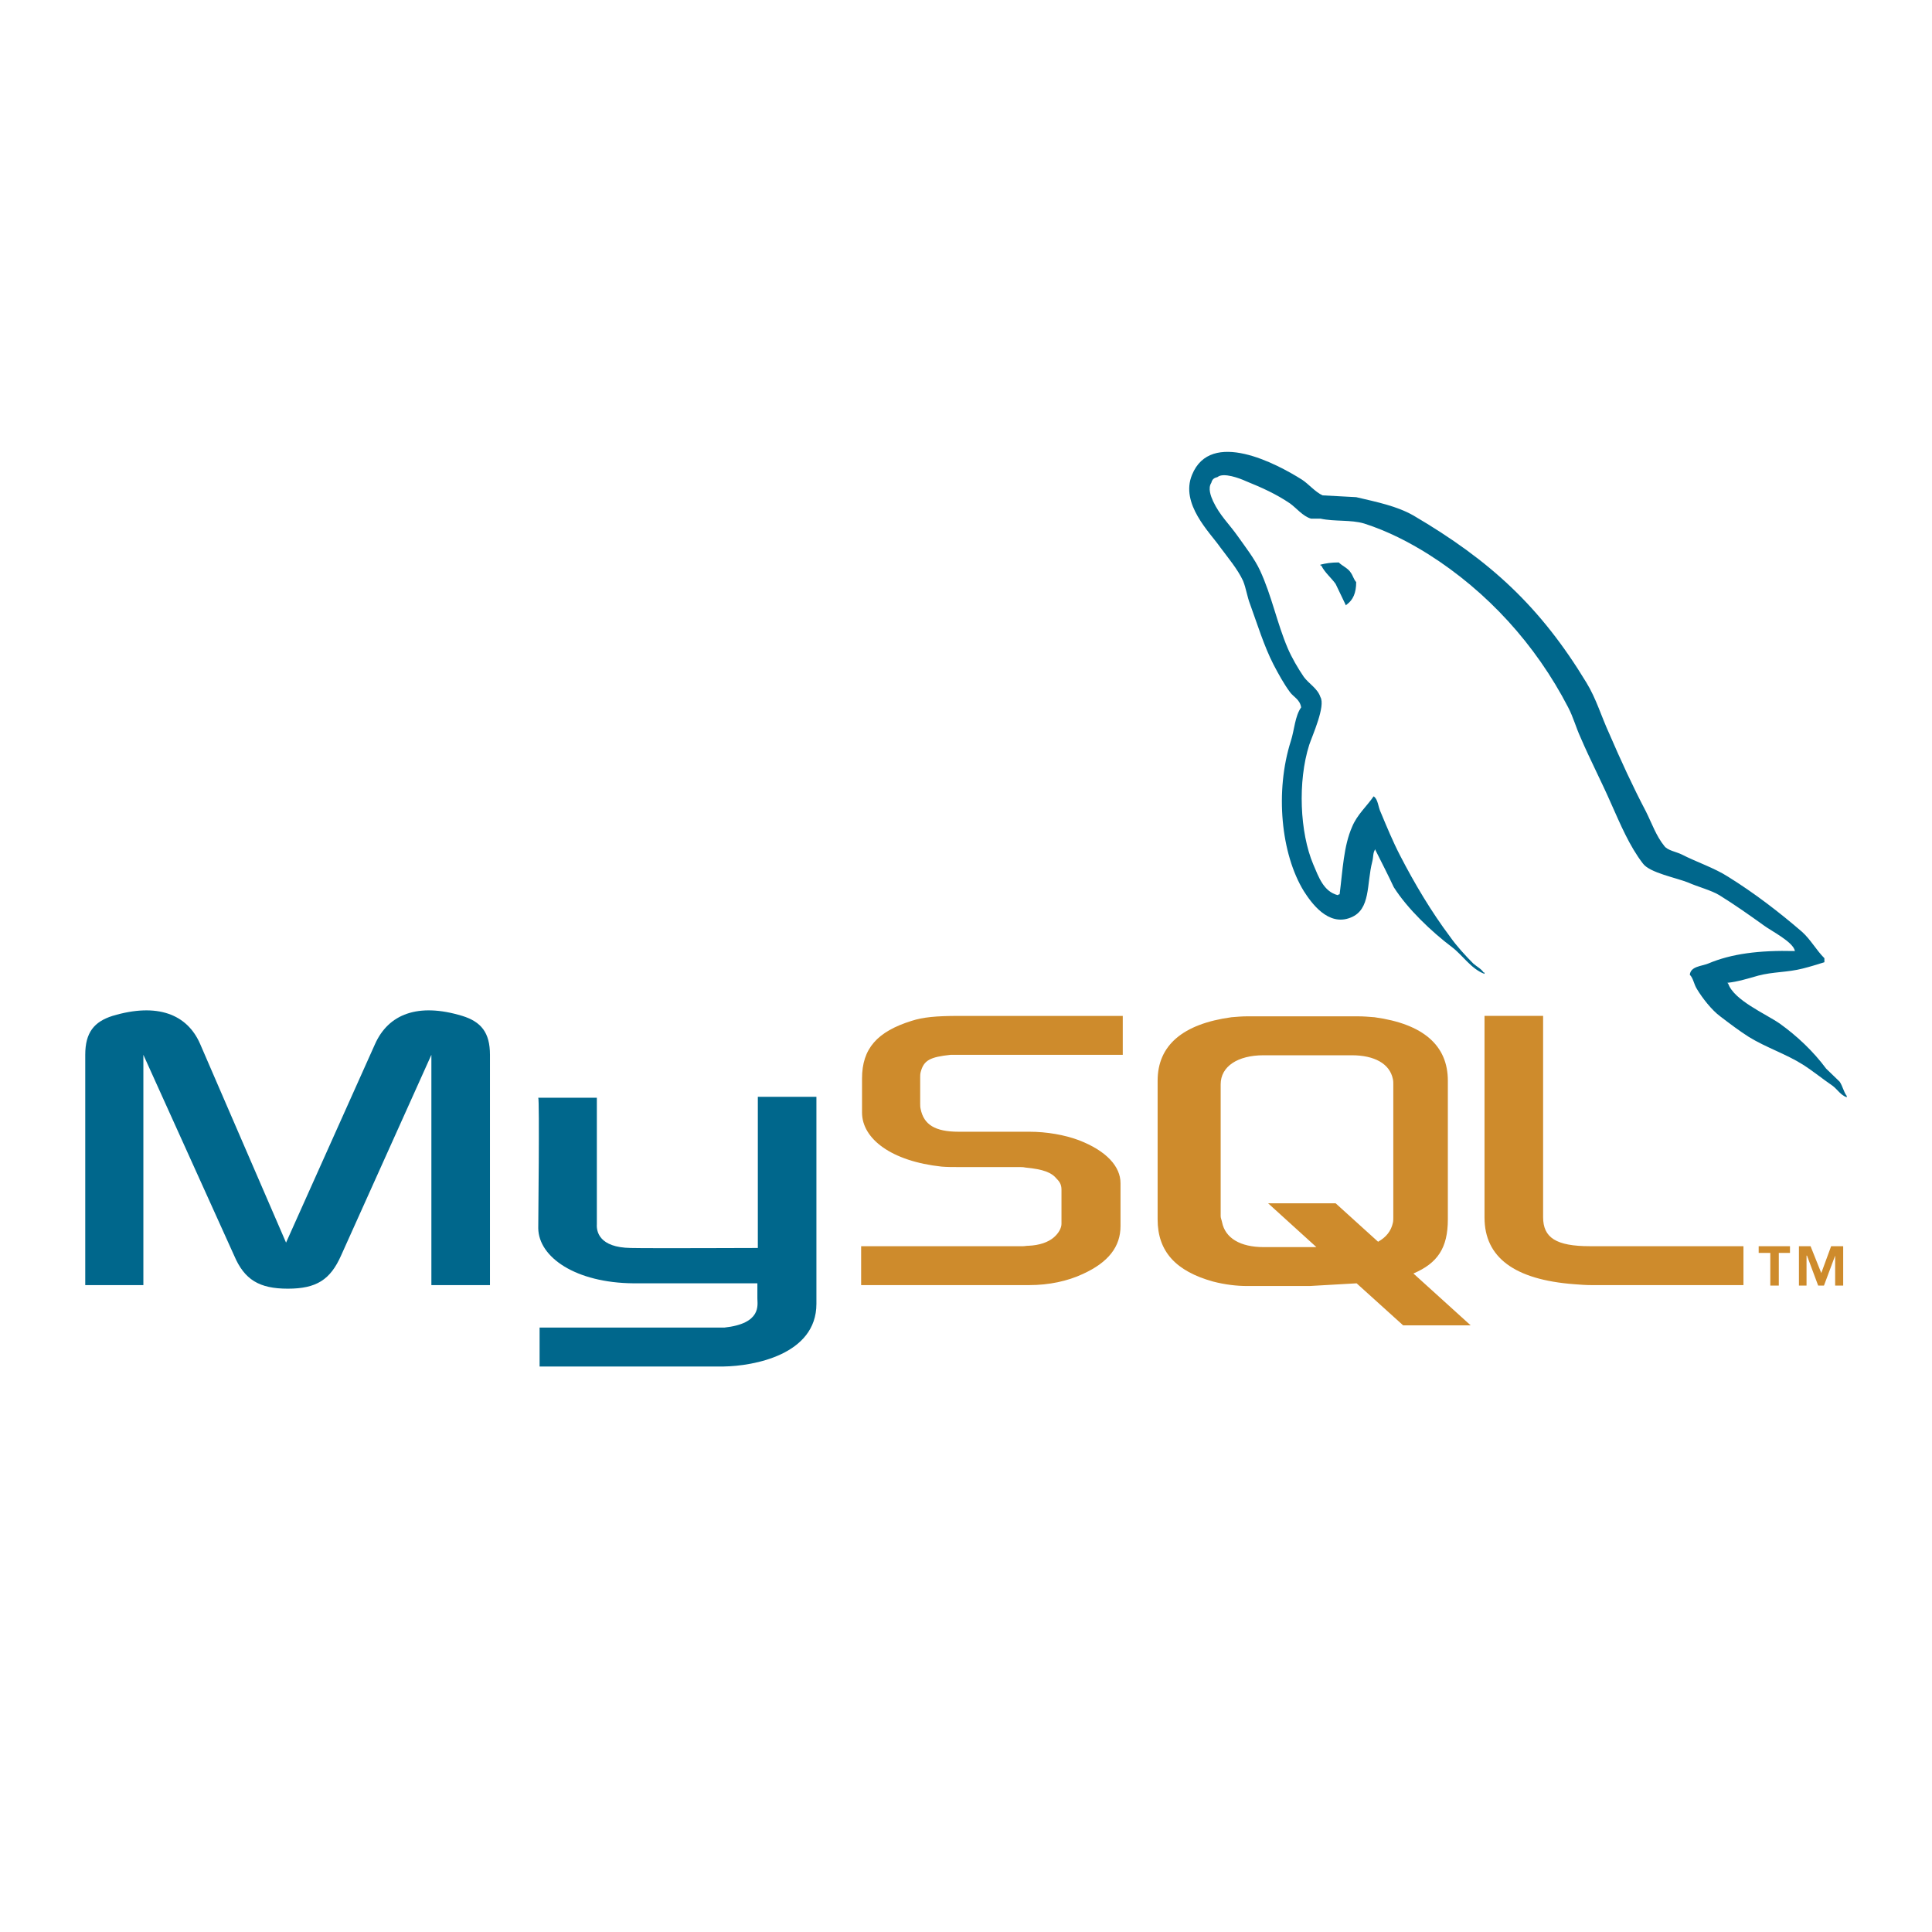
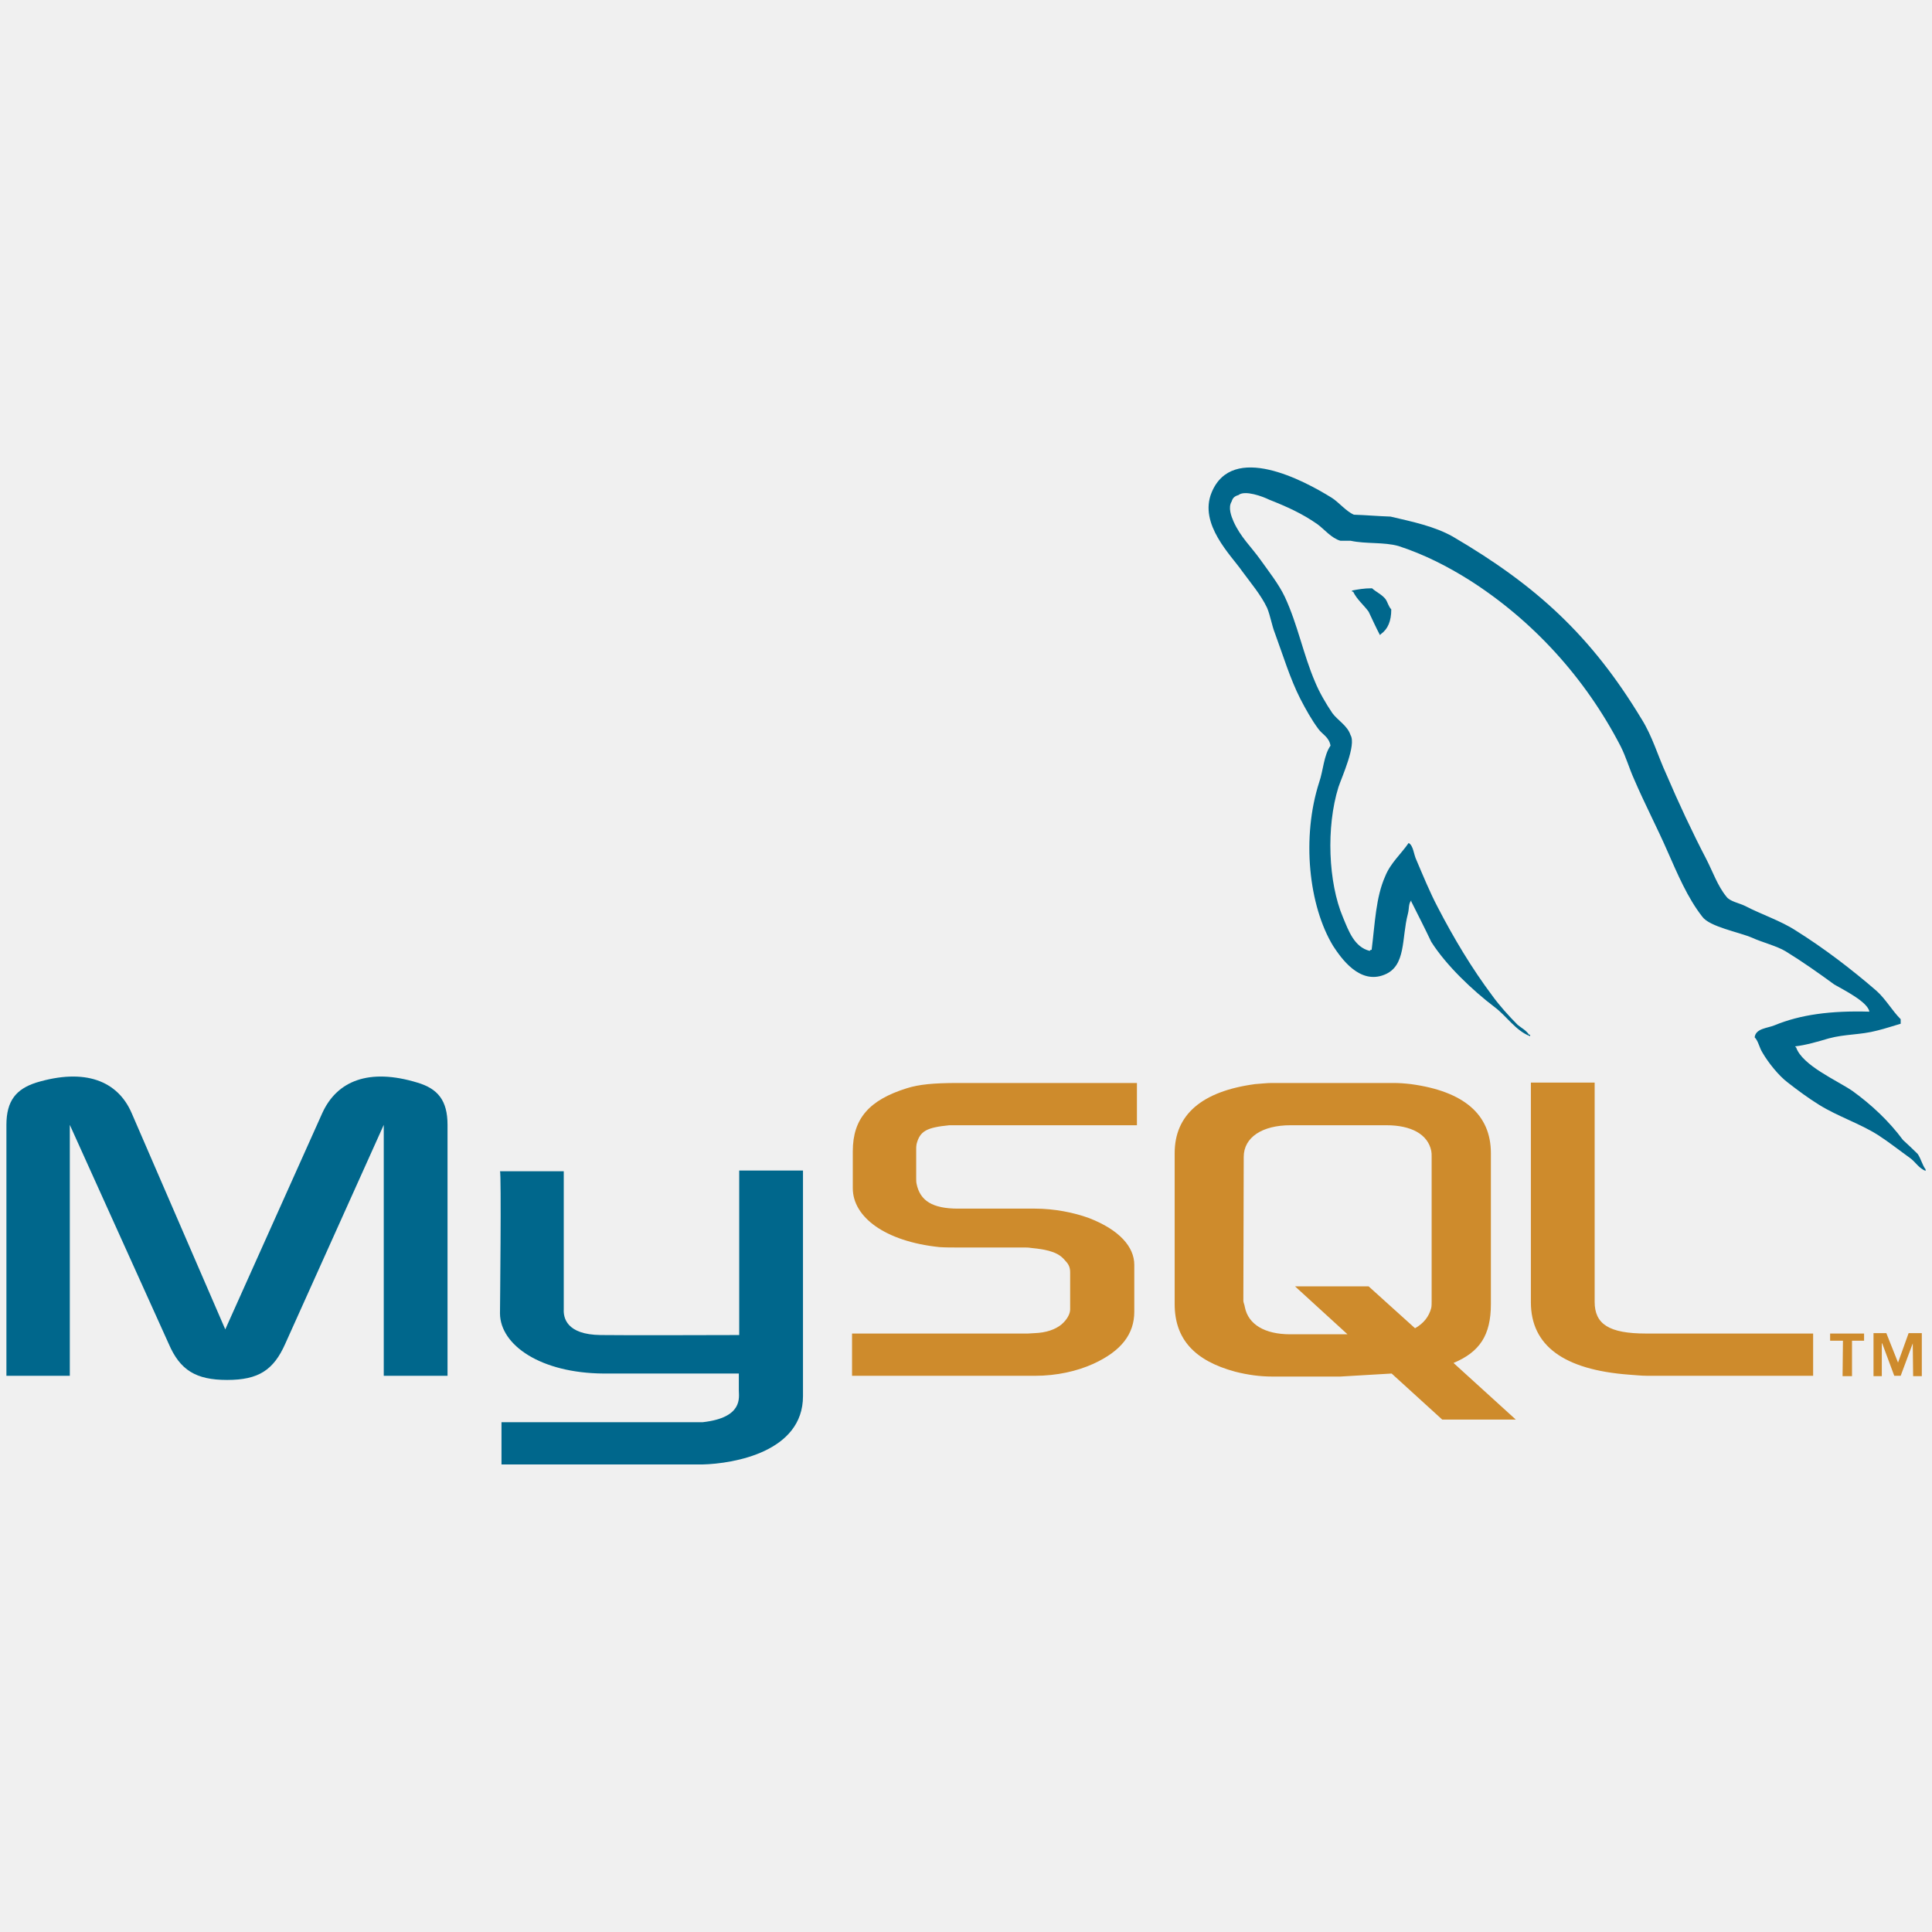
- <svg xmlns="http://www.w3.org/2000/svg" width="2500" height="2500" viewBox="0 0 192.756 192.756">
-   <g fill-rule="evenodd" clip-rule="evenodd">
-     <path fill="#fff" d="M0 0h192.756v192.756H0V0z" />
-     <path d="M8.504 128.215h5.8v-22.977l9.058 20.033c1.026 2.408 2.499 3.301 5.354 3.301 2.856 0 4.239-.893 5.31-3.301l9.013-20.033v22.977h5.845v-22.977c0-2.23-.893-3.303-2.767-3.883-4.417-1.338-7.362-.178-8.7 2.811l-8.878 19.811-8.567-19.811c-1.294-2.988-4.284-4.148-8.745-2.811-1.829.58-2.722 1.652-2.722 3.883v22.977h-.001zM53.702 109.521h5.845v12.627c-.044.713.223 2.32 3.391 2.363 1.651.045 12.582 0 12.671 0v-15.08h5.845v20.658c0 5.086-6.291 6.201-9.236 6.246H53.835v-3.881h18.427c3.748-.402 3.302-2.275 3.302-2.9v-1.518H63.205c-5.756-.045-9.459-2.588-9.503-5.488 0-.267.133-12.939 0-13.027zM179.076 94.886c-3.568-.089-6.336.268-8.656 1.25-.668.269-1.74.269-1.828 1.116.357.355.4.936.713 1.428.535.893 1.473 2.096 2.32 2.721.938.715 1.875 1.428 2.855 2.053 1.74 1.07 3.703 1.695 5.398 2.766.982.625 1.963 1.428 2.945 2.098.49.357.803.938 1.428 1.16v-.135c-.312-.4-.402-.98-.713-1.428-.447-.445-.893-.848-1.34-1.293-1.293-1.74-2.9-3.258-4.641-4.506-1.428-.982-4.551-2.32-5.131-3.971l-.088-.09c.98-.09 2.141-.447 3.078-.715 1.518-.4 2.9-.312 4.461-.713.715-.179 1.428-.402 2.143-.625v-.401c-.803-.803-1.383-1.874-2.23-2.632-2.275-1.963-4.775-3.882-7.363-5.488-1.383-.892-3.168-1.473-4.639-2.23-.537-.268-1.428-.402-1.74-.848-.805-.981-1.25-2.275-1.83-3.436-1.293-2.454-2.543-5.175-3.658-7.763-.803-1.74-1.295-3.48-2.275-5.086-4.596-7.585-9.594-12.181-17.268-16.687-1.65-.937-3.613-1.339-5.711-1.829-1.115-.045-2.23-.134-3.346-.179-.715-.312-1.428-1.16-2.053-1.562-2.543-1.606-9.102-5.086-10.977-.491-1.205 2.9 1.785 5.755 2.811 7.228.76 1.026 1.74 2.186 2.277 3.346.311.758.4 1.562.713 2.365.713 1.963 1.383 4.149 2.32 5.979.49.937 1.025 1.919 1.65 2.767.357.491.982.714 1.115 1.517-.625.893-.668 2.231-1.025 3.347-1.607 5.042-.982 11.288 1.293 14.991.715 1.115 2.41 3.569 4.686 2.632 2.008-.803 1.561-3.346 2.141-5.577.135-.535.045-.892.312-1.249v.089c.625 1.249 1.25 2.454 1.83 3.703 1.383 2.186 3.793 4.462 5.801 5.979 1.07.803 1.918 2.187 3.256 2.677v-.135h-.088c-.268-.4-.67-.579-1.027-.892-.803-.803-1.695-1.785-2.32-2.677-1.873-2.498-3.523-5.265-4.996-8.12-.715-1.383-1.34-2.9-1.918-4.283-.27-.536-.27-1.339-.715-1.606-.67.981-1.65 1.83-2.143 3.034-.848 1.918-.936 4.283-1.248 6.737-.18.045-.09 0-.18.089-1.426-.356-1.918-1.829-2.453-3.078-1.338-3.168-1.562-8.254-.402-11.913.312-.937 1.652-3.882 1.117-4.774-.27-.848-1.16-1.338-1.652-2.008-.58-.848-1.203-1.918-1.605-2.855-1.07-2.499-1.605-5.265-2.766-7.764-.537-1.16-1.473-2.365-2.232-3.435-.848-1.205-1.783-2.053-2.453-3.48-.223-.491-.535-1.294-.178-1.829.088-.357.268-.491.623-.58.58-.491 2.232.134 2.812.401 1.65.669 3.033 1.294 4.416 2.23.625.446 1.295 1.294 2.098 1.518h.938c1.428.312 3.033.089 4.371.49 2.365.759 4.506 1.874 6.426 3.079 5.844 3.703 10.664 8.968 13.92 15.259.535 1.026.758 1.963 1.25 3.034.938 2.187 2.098 4.417 3.033 6.559.938 2.097 1.83 4.239 3.168 5.979.67.937 3.346 1.427 4.551 1.918.893.401 2.275.759 3.08 1.249 1.516.937 3.033 2.008 4.461 3.034.713.534 2.945 1.649 3.078 2.541z" fill="#00678c" />
-     <path d="M133.566 56.114c-.758 0-1.293.089-1.828.223v.089h.088c.357.714.982 1.205 1.428 1.829.357.714.67 1.428 1.027 2.142l.088-.089c.625-.446.938-1.16.938-2.231-.268-.312-.312-.625-.535-.937-.268-.446-.848-.669-1.206-1.026z" fill="#00678c" />
-     <path d="M85.916 128.215h16.776c1.963 0 3.838-.4 5.354-1.115 2.543-1.16 3.748-2.721 3.748-4.773v-4.283c0-1.65-1.383-3.213-4.148-4.283-1.428-.535-3.213-.848-4.953-.848h-7.049c-2.365 0-3.48-.715-3.793-2.275-.044-.178-.044-.357-.044-.535v-2.633c0-.135 0-.312.044-.49.312-1.205.937-1.518 2.99-1.74h17.177v-3.883H95.687c-2.365 0-3.614.135-4.729.492-3.436 1.07-4.953 2.766-4.953 5.754v3.393c0 2.631 2.945 4.863 7.942 5.398.535.045 1.115.045 1.695.045h6.024c.223 0 .445 0 .623.045 1.83.178 2.633.49 3.168 1.158.357.357.447.67.447 1.072v3.391c0 .4-.268.938-.803 1.383-.537.445-1.385.758-2.5.803-.223 0-.355.045-.58.045H85.916v3.879zM148.111 121.479c0 3.971 2.99 6.201 8.969 6.648.58.045 1.115.088 1.695.088h15.17v-3.881h-15.303c-3.393 0-4.686-.848-4.686-2.9v-20.078h-5.846v20.123h.001zM115.496 121.656v-13.83c0-3.525 2.498-5.668 7.363-6.336.535-.045 1.07-.09 1.561-.09h11.064c.58 0 1.072.045 1.652.09 4.863.668 7.316 2.811 7.316 6.336v13.83c0 2.855-1.025 4.373-3.436 5.4l5.711 5.174h-6.736l-4.641-4.193-4.686.268h-6.246c-1.025 0-2.186-.133-3.391-.445-3.701-1.028-5.531-2.991-5.531-6.204zm6.291-.31c0 .178.09.355.135.58.312 1.605 1.828 2.498 4.148 2.498h5.266l-4.818-4.373h6.736l4.238 3.838c.805-.447 1.295-1.072 1.473-1.875.045-.178.045-.4.045-.58v-13.252c0-.178 0-.355-.045-.535-.312-1.516-1.828-2.363-4.104-2.363h-8.791c-2.588 0-4.283 1.115-4.283 2.898v13.164zM176.623 128.26h.848v-3.256h1.115v-.67h-3.123v.67h1.16v3.256zm6.469 0h.803v-3.926h-1.203l-.982 2.678-1.07-2.678h-1.16v3.926h.758v-2.988h.045l1.115 2.988h.58l1.115-2.988v2.988h-.001z" fill="#ce8b2c" />
+ <svg xmlns="http://www.w3.org/2000/svg" version="1.1" id="Layer_1" x="0px" y="0px" viewBox="0 0 512 512" style="enable-background:new 0 0 512 512;" xml:space="preserve">
+   <style type="text/css">
+ 	.st0{display:none;fill:#FFFFFF;}
+ 	.st1{fill:#00678C;}
+ 	.st2{fill:#CE8B2C;}
+ </style>
+   <g>
+     <path class="st0" d="M0,0h512v512H0V0z" />
+     <g>
+       <path class="st1" d="M1.7,364.6h16.8v-66.5l26.2,58c3,7,7.2,9.6,15.5,9.6c8.3,0,12.3-2.6,15.4-9.6l26.1-58v66.5h16.9v-66.5    c0-6.5-2.6-9.6-8-11.2c-12.8-3.9-21.3-0.5-25.2,8.1l-25.7,57.3L34.9,295c-3.7-8.6-12.4-12-25.3-8.1c-5.3,1.7-7.9,4.8-7.9,11.2    L1.7,364.6L1.7,364.6L1.7,364.6z M132.5,310.4h16.9V347c-0.1,2.1,0.6,6.7,9.8,6.8c4.8,0.1,36.4,0,36.7,0v-43.6h16.9V370    c0,14.7-18.2,17.9-26.7,18.1h-53.2v-11.2h53.3c10.8-1.2,9.6-6.6,9.6-8.4V364H160c-16.7-0.1-27.4-7.5-27.5-15.9    C132.5,347.4,132.9,310.7,132.5,310.4L132.5,310.4z M495.4,268.1c-10.3-0.3-18.3,0.8-25.1,3.6c-1.9,0.8-5,0.8-5.3,3.2    c1,1,1.2,2.7,2.1,4.1c1.5,2.6,4.3,6.1,6.7,7.9c2.7,2.1,5.4,4.1,8.3,5.9c5,3.1,10.7,4.9,15.6,8c2.8,1.8,5.7,4.1,8.5,6.1    c1.4,1,2.3,2.7,4.1,3.4v-0.4c-0.9-1.2-1.2-2.8-2.1-4.1c-1.3-1.3-2.6-2.5-3.9-3.7c-3.7-5-8.4-9.4-13.4-13    c-4.1-2.8-13.2-6.7-14.9-11.5l-0.3-0.3c2.8-0.3,6.2-1.3,8.9-2.1c4.4-1.2,8.4-0.9,12.9-2.1c2.1-0.5,4.1-1.2,6.2-1.8v-1.2    c-2.3-2.3-4-5.4-6.5-7.6c-6.6-5.7-13.8-11.2-21.3-15.9c-4-2.6-9.2-4.3-13.4-6.5c-1.6-0.8-4.1-1.2-5-2.5c-2.3-2.8-3.6-6.6-5.3-9.9    c-3.7-7.1-7.4-15-10.6-22.5c-2.3-5-3.7-10.1-6.6-14.7c-13.3-22-27.8-35.3-50-48.3c-4.8-2.7-10.5-3.9-16.5-5.3    c-3.2-0.1-6.5-0.4-9.7-0.5c-2.1-0.9-4.1-3.4-5.9-4.5c-7.4-4.6-26.3-14.7-31.8-1.4c-3.5,8.4,5.2,16.7,8.1,20.9c2.2,3,5,6.3,6.6,9.7    c0.9,2.2,1.2,4.5,2.1,6.8c2.1,5.7,4,12,6.7,17.3c1.4,2.7,3,5.6,4.8,8c1,1.4,2.8,2.1,3.2,4.4c-1.8,2.6-1.9,6.5-3,9.7    c-4.7,14.6-2.8,32.7,3.7,43.4c2.1,3.2,7,10.3,13.6,7.6c5.8-2.3,4.5-9.7,6.2-16.1c0.4-1.5,0.1-2.6,0.9-3.6v0.3    c1.8,3.6,3.6,7.1,5.3,10.7c4,6.3,11,12.9,16.8,17.3c3.1,2.3,5.6,6.3,9.4,7.7v-0.4h-0.3c-0.8-1.2-1.9-1.7-3-2.6    c-2.3-2.3-4.9-5.2-6.7-7.7c-5.4-7.2-10.2-15.2-14.5-23.5c-2.1-4-3.9-8.4-5.6-12.4c-0.8-1.6-0.8-3.9-2.1-4.6    c-1.9,2.8-4.8,5.3-6.2,8.8c-2.5,5.6-2.7,12.4-3.6,19.5c-0.5,0.1-0.3,0-0.5,0.3c-4.1-1-5.6-5.3-7.1-8.9c-3.9-9.2-4.5-23.9-1.2-34.5    c0.9-2.7,4.8-11.2,3.2-13.8c-0.8-2.5-3.4-3.9-4.8-5.8c-1.7-2.5-3.5-5.6-4.6-8.3c-3.1-7.2-4.6-15.2-8-22.5    c-1.6-3.4-4.3-6.8-6.5-9.9c-2.5-3.5-5.2-5.9-7.1-10.1c-0.6-1.4-1.5-3.7-0.5-5.3c0.3-1,0.8-1.4,1.8-1.7c1.7-1.4,6.5,0.4,8.1,1.2    c4.8,1.9,8.8,3.7,12.8,6.5c1.8,1.3,3.7,3.7,6.1,4.4h2.7c4.1,0.9,8.8,0.3,12.7,1.4c6.8,2.2,13,5.4,18.6,8.9    c16.9,10.7,30.9,26,40.3,44.2c1.5,3,2.2,5.7,3.6,8.8c2.7,6.3,6.1,12.8,8.8,19c2.7,6.1,5.3,12.3,9.2,17.3c1.9,2.7,9.7,4.1,13.2,5.6    c2.6,1.2,6.6,2.2,8.9,3.6c4.4,2.7,8.8,5.8,12.9,8.8C488.5,262.3,495,265.5,495.4,268.1L495.4,268.1z" />
+       <path class="st1" d="M363.6,155.9c-2.2,0-3.7,0.3-5.3,0.6v0.3h0.3c1,2.1,2.8,3.5,4.1,5.3c1,2.1,1.9,4.1,3,6.2l0.3-0.3    c1.8-1.3,2.7-3.4,2.7-6.5c-0.8-0.9-0.9-1.8-1.5-2.7C366.3,157.6,364.7,156.9,363.6,155.9L363.6,155.9z" />
+       <path class="st2" d="M225.7,364.6h48.6c5.7,0,11.1-1.2,15.5-3.2c7.4-3.4,10.8-7.9,10.8-13.8v-12.4c0-4.8-4-9.3-12-12.4    c-4.1-1.5-9.3-2.5-14.3-2.5h-20.4c-6.8,0-10.1-2.1-11-6.6c-0.1-0.5-0.1-1-0.1-1.5v-7.6c0-0.4,0-0.9,0.1-1.4c0.9-3.5,2.7-4.4,8.7-5    h49.7v-11.2H254c-6.8,0-10.5,0.4-13.7,1.4c-9.9,3.1-14.3,8-14.3,16.7v9.8c0,7.6,8.5,14.1,23,15.6c1.5,0.1,3.2,0.1,4.9,0.1h17.4    c0.6,0,1.3,0,1.8,0.1c5.3,0.5,7.6,1.4,9.2,3.4c1,1,1.3,1.9,1.3,3.1v9.8c0,1.2-0.8,2.7-2.3,4c-1.6,1.3-4,2.2-7.2,2.3    c-0.6,0-1,0.1-1.7,0.1h-46.6V364.6L225.7,364.6z M405.7,345.1c0,11.5,8.7,17.9,26,19.2c1.7,0.1,3.2,0.3,4.9,0.3h43.9v-11.2h-44.3    c-9.8,0-13.6-2.5-13.6-8.4v-58.1h-16.9L405.7,345.1L405.7,345.1L405.7,345.1z M311.3,345.6v-40c0-10.2,7.2-16.4,21.3-18.3    c1.5-0.1,3.1-0.3,4.5-0.3h32c1.7,0,3.1,0.1,4.8,0.3c14.1,1.9,21.2,8.1,21.2,18.3v40c0,8.3-3,12.7-9.9,15.6l16.5,15h-19.5    L368.8,364l-13.6,0.8h-18.1c-3,0-6.3-0.4-9.8-1.3C316.6,360.6,311.3,354.9,311.3,345.6L311.3,345.6z M329.5,344.7    c0,0.5,0.3,1,0.4,1.7c0.9,4.6,5.3,7.2,12,7.2h15.2l-13.9-12.7h19.5L375,352c2.3-1.3,3.7-3.1,4.3-5.4c0.1-0.5,0.1-1.2,0.1-1.7    v-38.4c0-0.5,0-1-0.1-1.5c-0.9-4.4-5.3-6.8-11.9-6.8h-25.4c-7.5,0-12.4,3.2-12.4,8.4L329.5,344.7L329.5,344.7z M488.3,364.7h2.5    v-9.4h3.2v-1.9h-9v1.9h3.4L488.3,364.7L488.3,364.7z M507,364.7h2.3v-11.4h-3.5l-2.8,7.8l-3.1-7.8h-3.4v11.4h2.2V356h0.1l3.2,8.6    h1.7l3.2-8.6L507,364.7L507,364.7L507,364.7z" />
+     </g>
  </g>
</svg>
